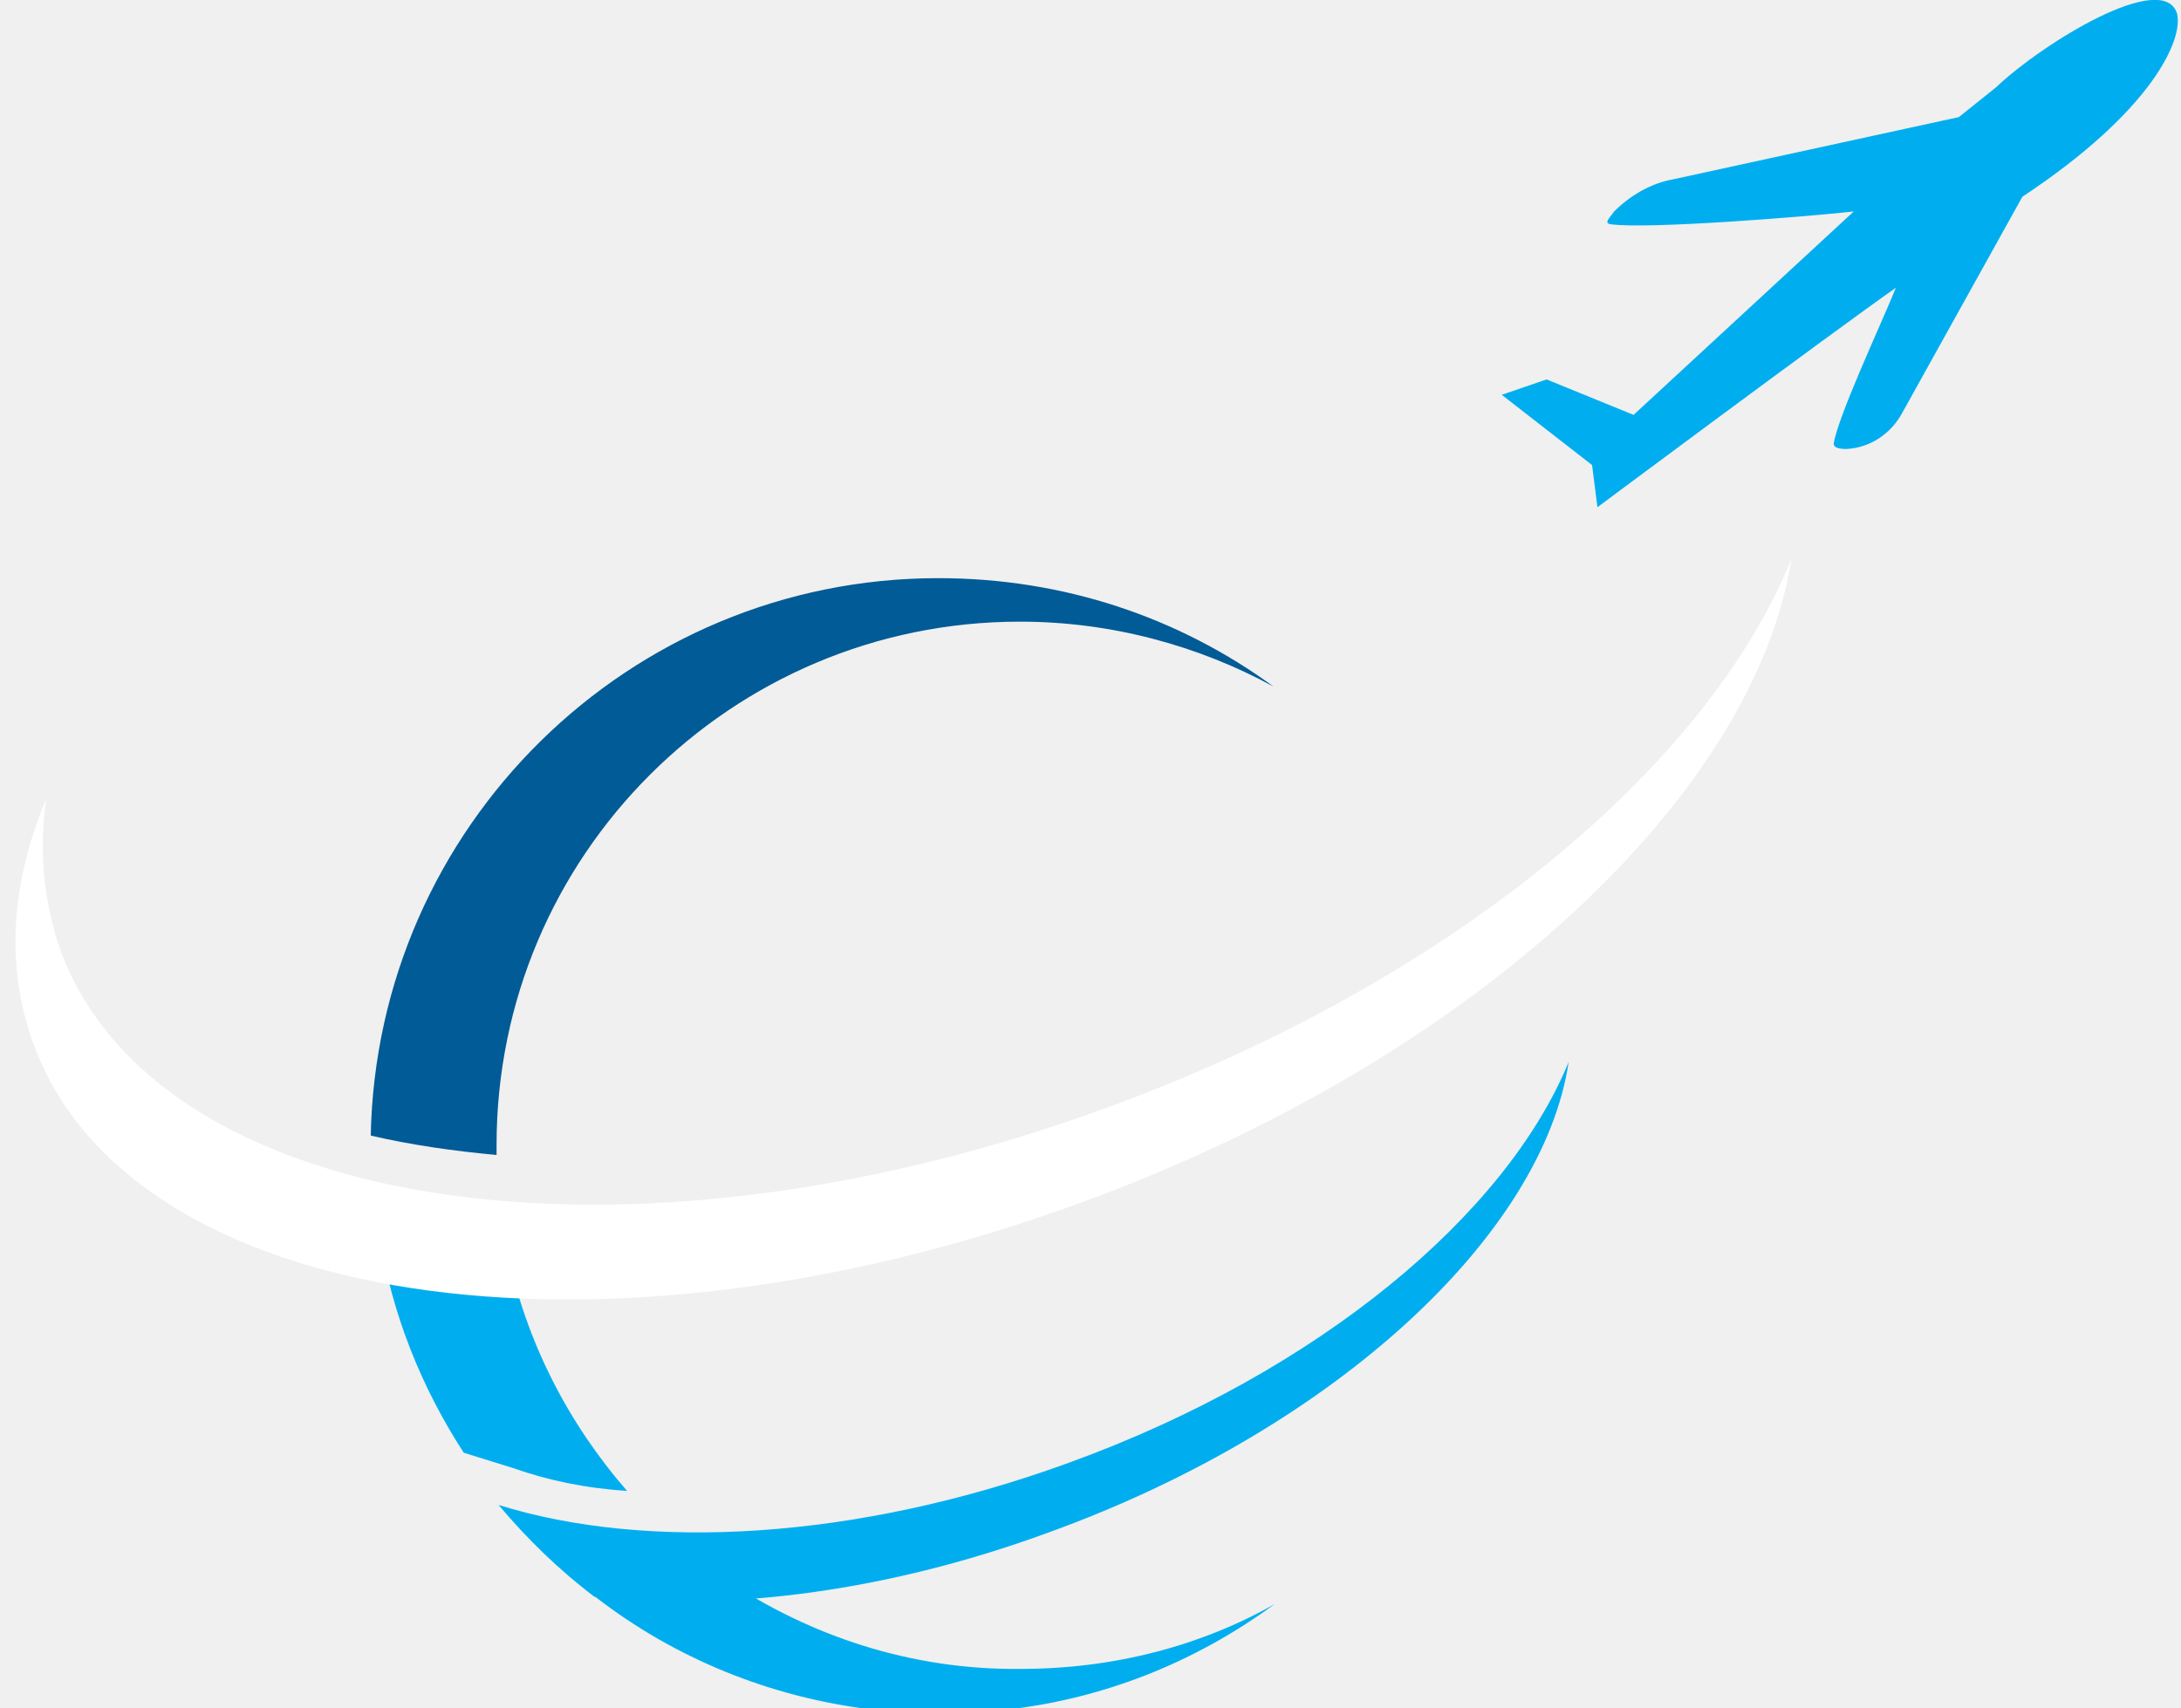
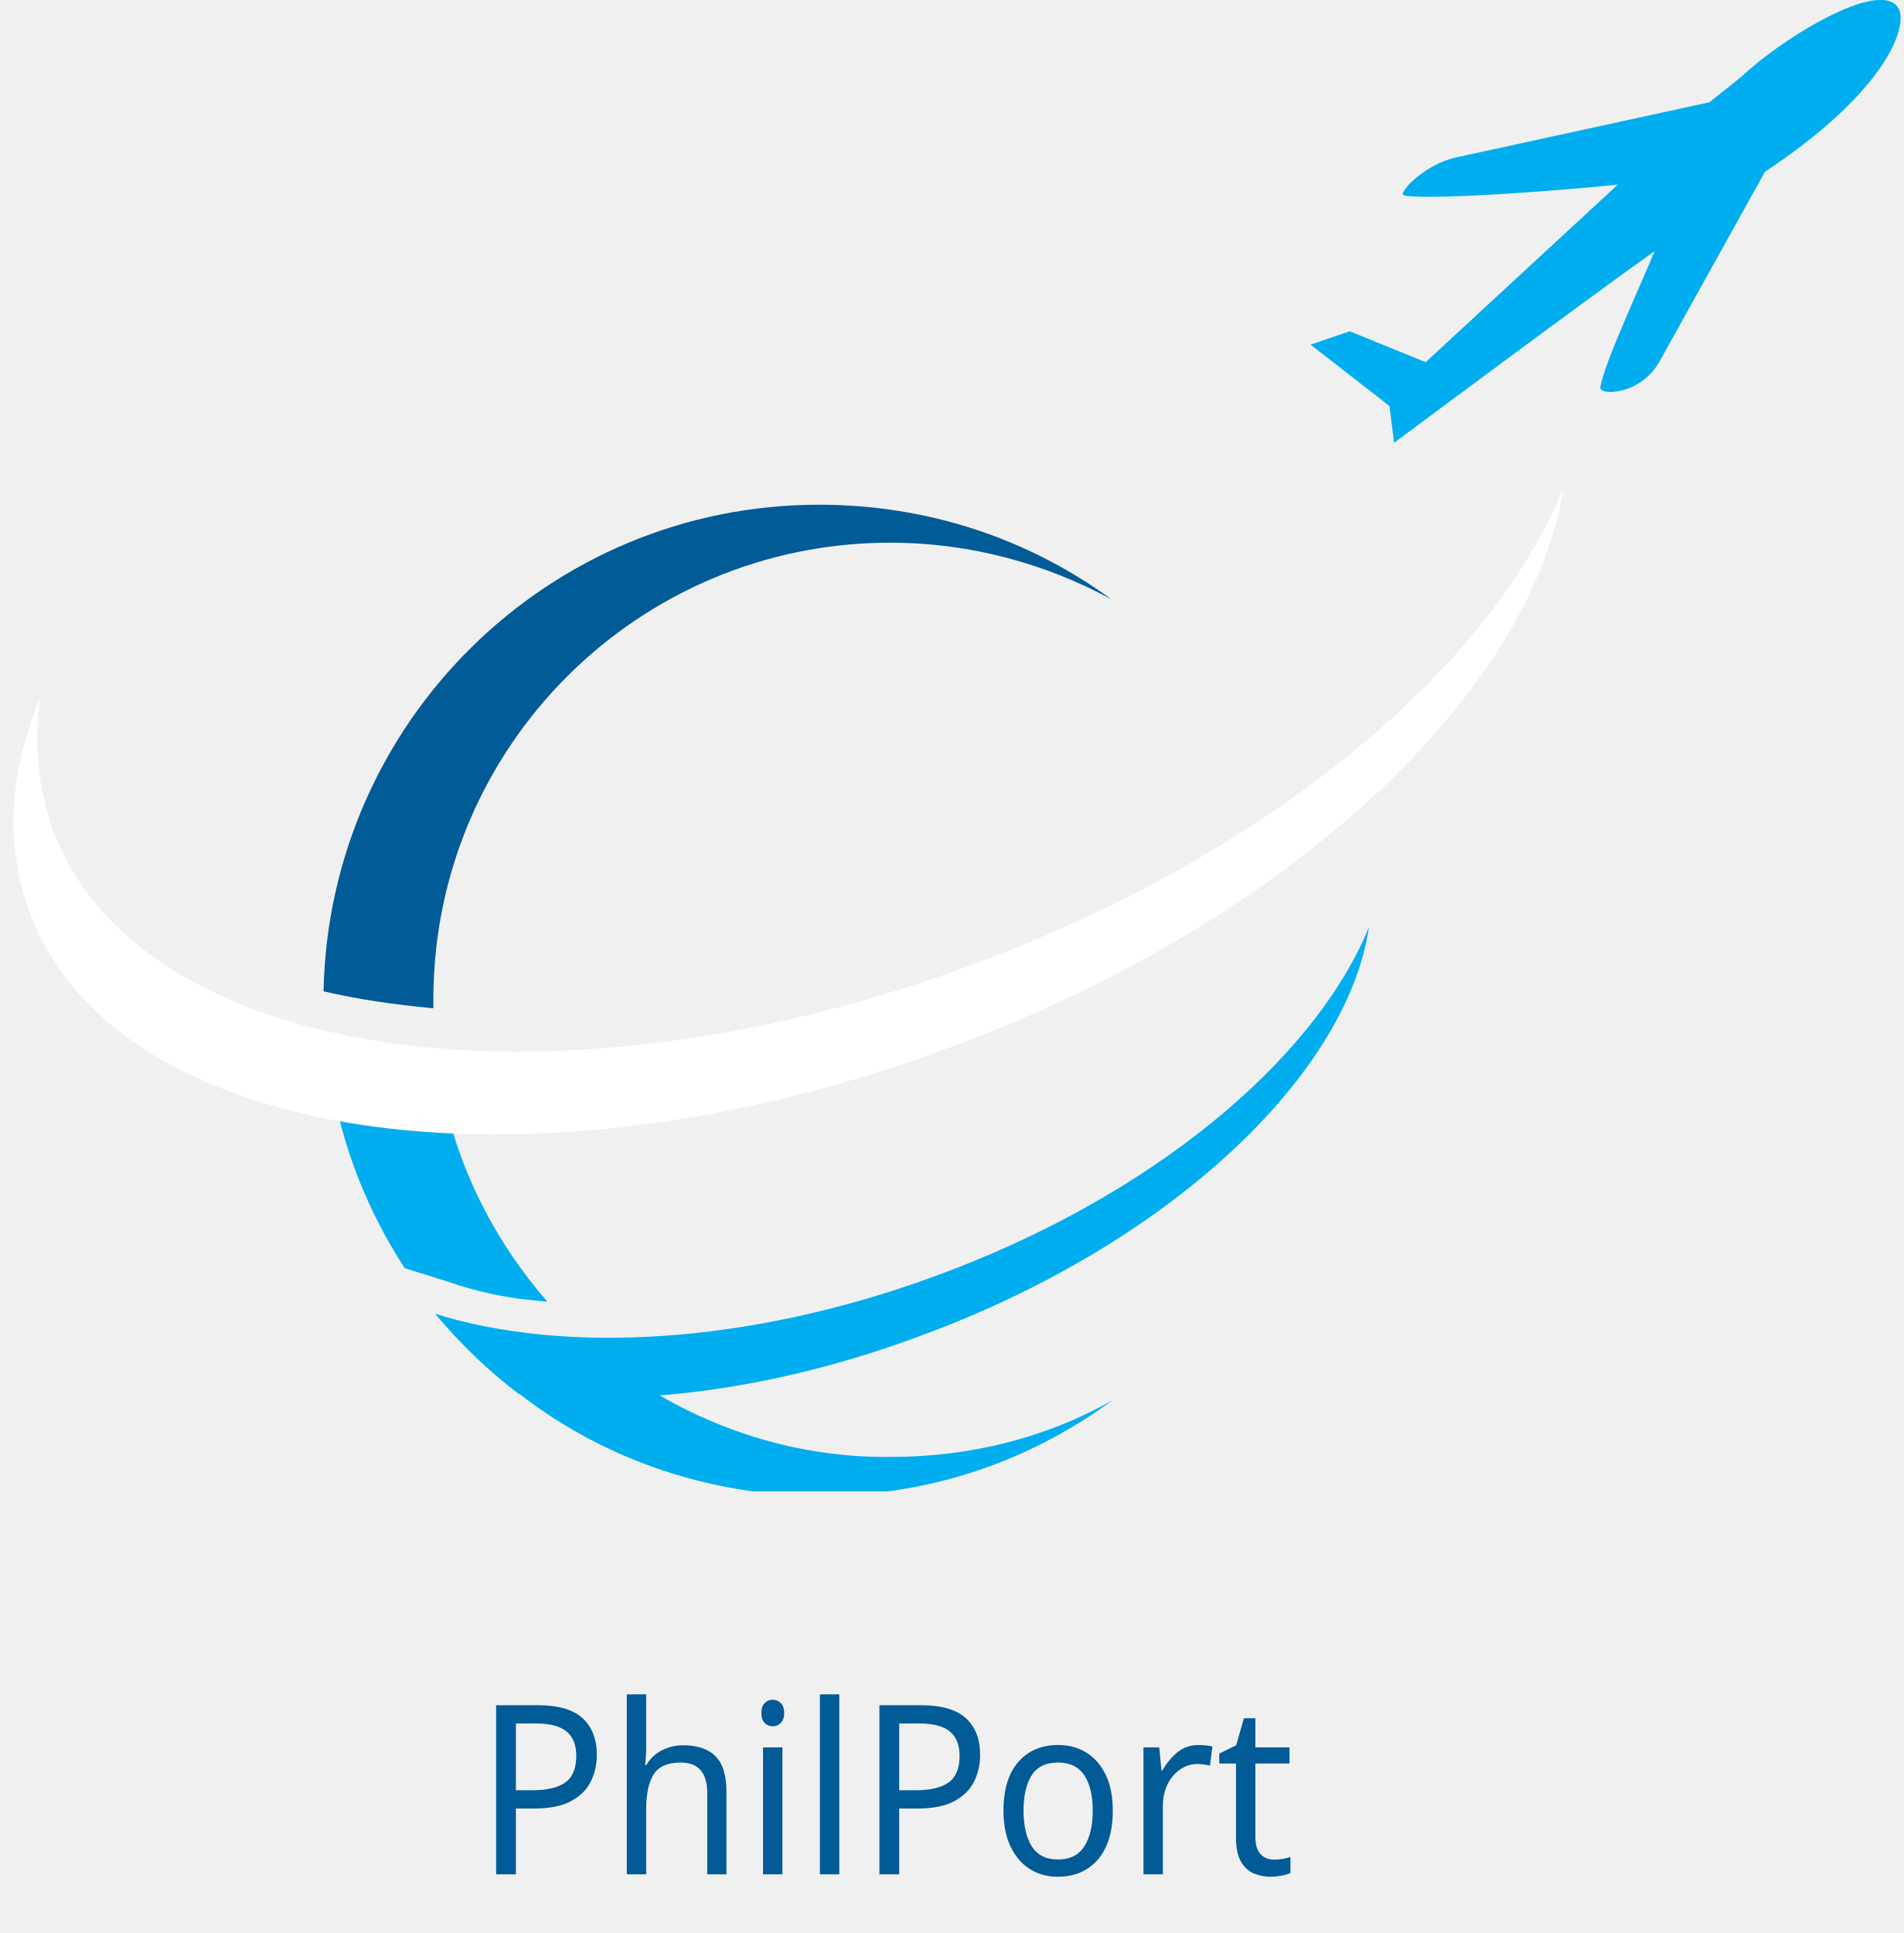
- <svg xmlns="http://www.w3.org/2000/svg" version="1.1" x="0px" y="0px" viewBox="0 0 325.9 255.2" style="enable-background:new 0 0 325.9 255.2;" xml:space="preserve">
+ <svg xmlns="http://www.w3.org/2000/svg" version="1.1" x="0px" y="0px" viewBox="0 0 325.9 330.9" style="enable-background:new 0 0 325.9 330.9;" xml:space="preserve">
  <style type="text/css">
	.st0{display:none;}
- 	.st1{display:inline;fill:#00FFFF;}
- 	.st2{display:inline;fill:#00293F;}
- 	.st3{fill:#00AEEF;}
- 	.st4{fill:#005B96;}
- 	.st5{fill:#FFFFFF;}
+ 	.st1{display:inline;fill:#FF0B0B;stroke:#FFFFFF;stroke-miterlimit:10;}
+ 	.st2{display:inline;fill:#00FFFF;}
+ 	.st3{display:inline;fill:#00293F;}
+ 	.st4{fill:#00AEEF;}
+ 	.st5{fill:#005B96;}
+ 	.st6{fill:#FFFFFF;}
+ 	.st7{font-family:'Merriweather-Bold';}
+ 	.st8{font-size:40.553px;}
</style>
  <g id="Layer_2" class="st0">
-     <rect x="-32.6" y="-29.6" class="st1" width="383.5" height="332.7" />
+     <rect y="-4" class="st1" width="325.3" height="334.9" />
  </g>
  <g id="Layer_1">
    <g id="Layer_2_1_" class="st0">
-       <rect x="-40.1" y="-86.7" class="st2" width="629.1" height="366.1" />
+       <rect x="-32.6" y="-29.6" class="st2" width="383.5" height="332.7" />
    </g>
-     <g>
-       <path class="st3" d="M325.3,2c-2.1-6.5-19.8,4.2-27.1,11.1l-5.5,4.4L250,26.8c-3.4,0.6-6.5,2.5-8.8,4.8c-0.8,1.1-1.5,1.7-0.6,1.9    c5.3,0.8,29.2-1.1,36.4-1.9L244.1,62l-13-5.3l-6.7,2.3l13.5,10.5l0.8,6.3c0,0,34.5-25.7,44.6-32.8c-2.5,6.1-8.6,19.1-9.3,23.3    c0,0.6,0.8,0.8,1.9,0.8c3.6-0.2,6.7-2.3,8.4-5.5l17.9-32.2C321.7,16.5,326.3,5.8,325.3,2z" />
-       <path class="st4" d="M74.2,172.6c0-0.4,0-0.8,0-1.5c0-43.3,35.1-78.2,78.2-78.2c13.7,0,26.7,3.6,37.9,9.7    c-14.1-10.3-31.3-16.2-50.1-16.2c-46.3,0-83.9,37.2-84.8,83.3C61.4,171.1,67.7,172,74.2,172.6" />
-       <path class="st3" d="M108.5,236.1c-2.9-0.2-5.7-0.4-8.4-0.4c0,0-7.2,1.3-12.2,2.1c11.6,9.3,25.7,15.4,41,17.5H152    c14.3-1.9,27.3-7.4,38.5-15.6c-11.1,6.3-24.2,9.7-37.9,9.7C136.2,249.6,121.1,244.5,108.5,236.1z" />
-       <path class="st3" d="M93.7,222.8c-8.8-10.1-15.1-22.3-17.9-35.8c-6.7-0.4-13-1.1-19.1-2.3c1.9,11.8,6.3,22.7,12.6,32.4l7.4,2.3    C81.8,221.2,87.4,222.4,93.7,222.8z" />
-       <path class="st3" d="M157,228.9c42.9-15.6,73.6-44.6,77.4-70.2c-9.3,22.7-37.2,46.3-74.7,59.9c-31.8,11.6-63.1,13.2-85.2,6.3    c4.2,5,9,9.7,14.3,13.7C108.9,240.9,132.9,237.8,157,228.9" />
-       <path class="st5" d="M165.2,165.6C93.3,191.9,23.3,181.2,9,141.9c-2.5-7.2-3.2-14.7-2.1-22.5C1.6,132,0.8,144.6,5,156    c14.3,39.3,84.3,50.1,156.3,23.8c59.1-21.5,100.9-61,106.4-96.3C255.1,114.7,216.6,146.9,165.2,165.6" />
+     <g id="Layer_1_1_">
+       <g id="Layer_2_2_" class="st0">
+         <rect x="-40.1" y="-86.7" class="st3" width="629.1" height="366.1" />
+       </g>
+       <g>
+         <path class="st4" d="M325.3,2c-2.1-6.5-19.8,4.2-27.1,11.1l-5.5,4.4L250,26.8c-3.4,0.6-6.5,2.5-8.8,4.8c-0.8,1.1-1.5,1.7-0.6,1.9     c5.3,0.8,29.2-1.1,36.4-1.9L244.1,62l-13-5.3l-6.7,2.3l13.5,10.5l0.8,6.3c0,0,34.5-25.7,44.6-32.8c-2.5,6.1-8.6,19.1-9.3,23.3     c0,0.6,0.8,0.8,1.9,0.8c3.6-0.2,6.7-2.3,8.4-5.5l17.9-32.2C321.7,16.5,326.3,5.8,325.3,2z" />
+         <path class="st5" d="M74.2,172.6c0-0.4,0-0.8,0-1.5c0-43.3,35.1-78.2,78.2-78.2c13.7,0,26.7,3.6,37.9,9.7     c-14.1-10.3-31.3-16.2-50.1-16.2c-46.3,0-83.9,37.2-84.8,83.3C61.4,171.1,67.7,172,74.2,172.6" />
+         <path class="st4" d="M108.5,236.1c-2.9-0.2-5.7-0.4-8.4-0.4c0,0-7.2,1.3-12.2,2.1c11.6,9.3,25.7,15.4,41,17.5H152     c14.3-1.9,27.3-7.4,38.5-15.6c-11.1,6.3-24.2,9.7-37.9,9.7C136.2,249.6,121.1,244.5,108.5,236.1z" />
+         <path class="st4" d="M93.7,222.8c-8.8-10.1-15.1-22.3-17.9-35.8c-6.7-0.4-13-1.1-19.1-2.3c1.9,11.8,6.3,22.7,12.6,32.4l7.4,2.3     C81.8,221.2,87.4,222.4,93.7,222.8z" />
+         <path class="st4" d="M157,228.9c42.9-15.6,73.6-44.6,77.4-70.2c-9.3,22.7-37.2,46.3-74.7,59.9c-31.8,11.6-63.1,13.2-85.2,6.3     c4.2,5,9,9.7,14.3,13.7C108.9,240.9,132.9,237.8,157,228.9" />
+         <path class="st6" d="M165.2,165.6C93.3,191.9,23.3,181.2,9,141.9c-2.5-7.2-3.2-14.7-2.1-22.5C1.6,132,0.8,144.6,5,156     c14.3,39.3,84.3,50.1,156.3,23.8c59.1-21.5,100.9-61,106.4-96.3C255.1,114.7,216.6,146.9,165.2,165.6" />
+       </g>
    </g>
+     <text transform="matrix(0.9306 0 0 1 81.2794 320.8597)" class="st5 st7 st8">PhilPort</text>
  </g>
</svg>
